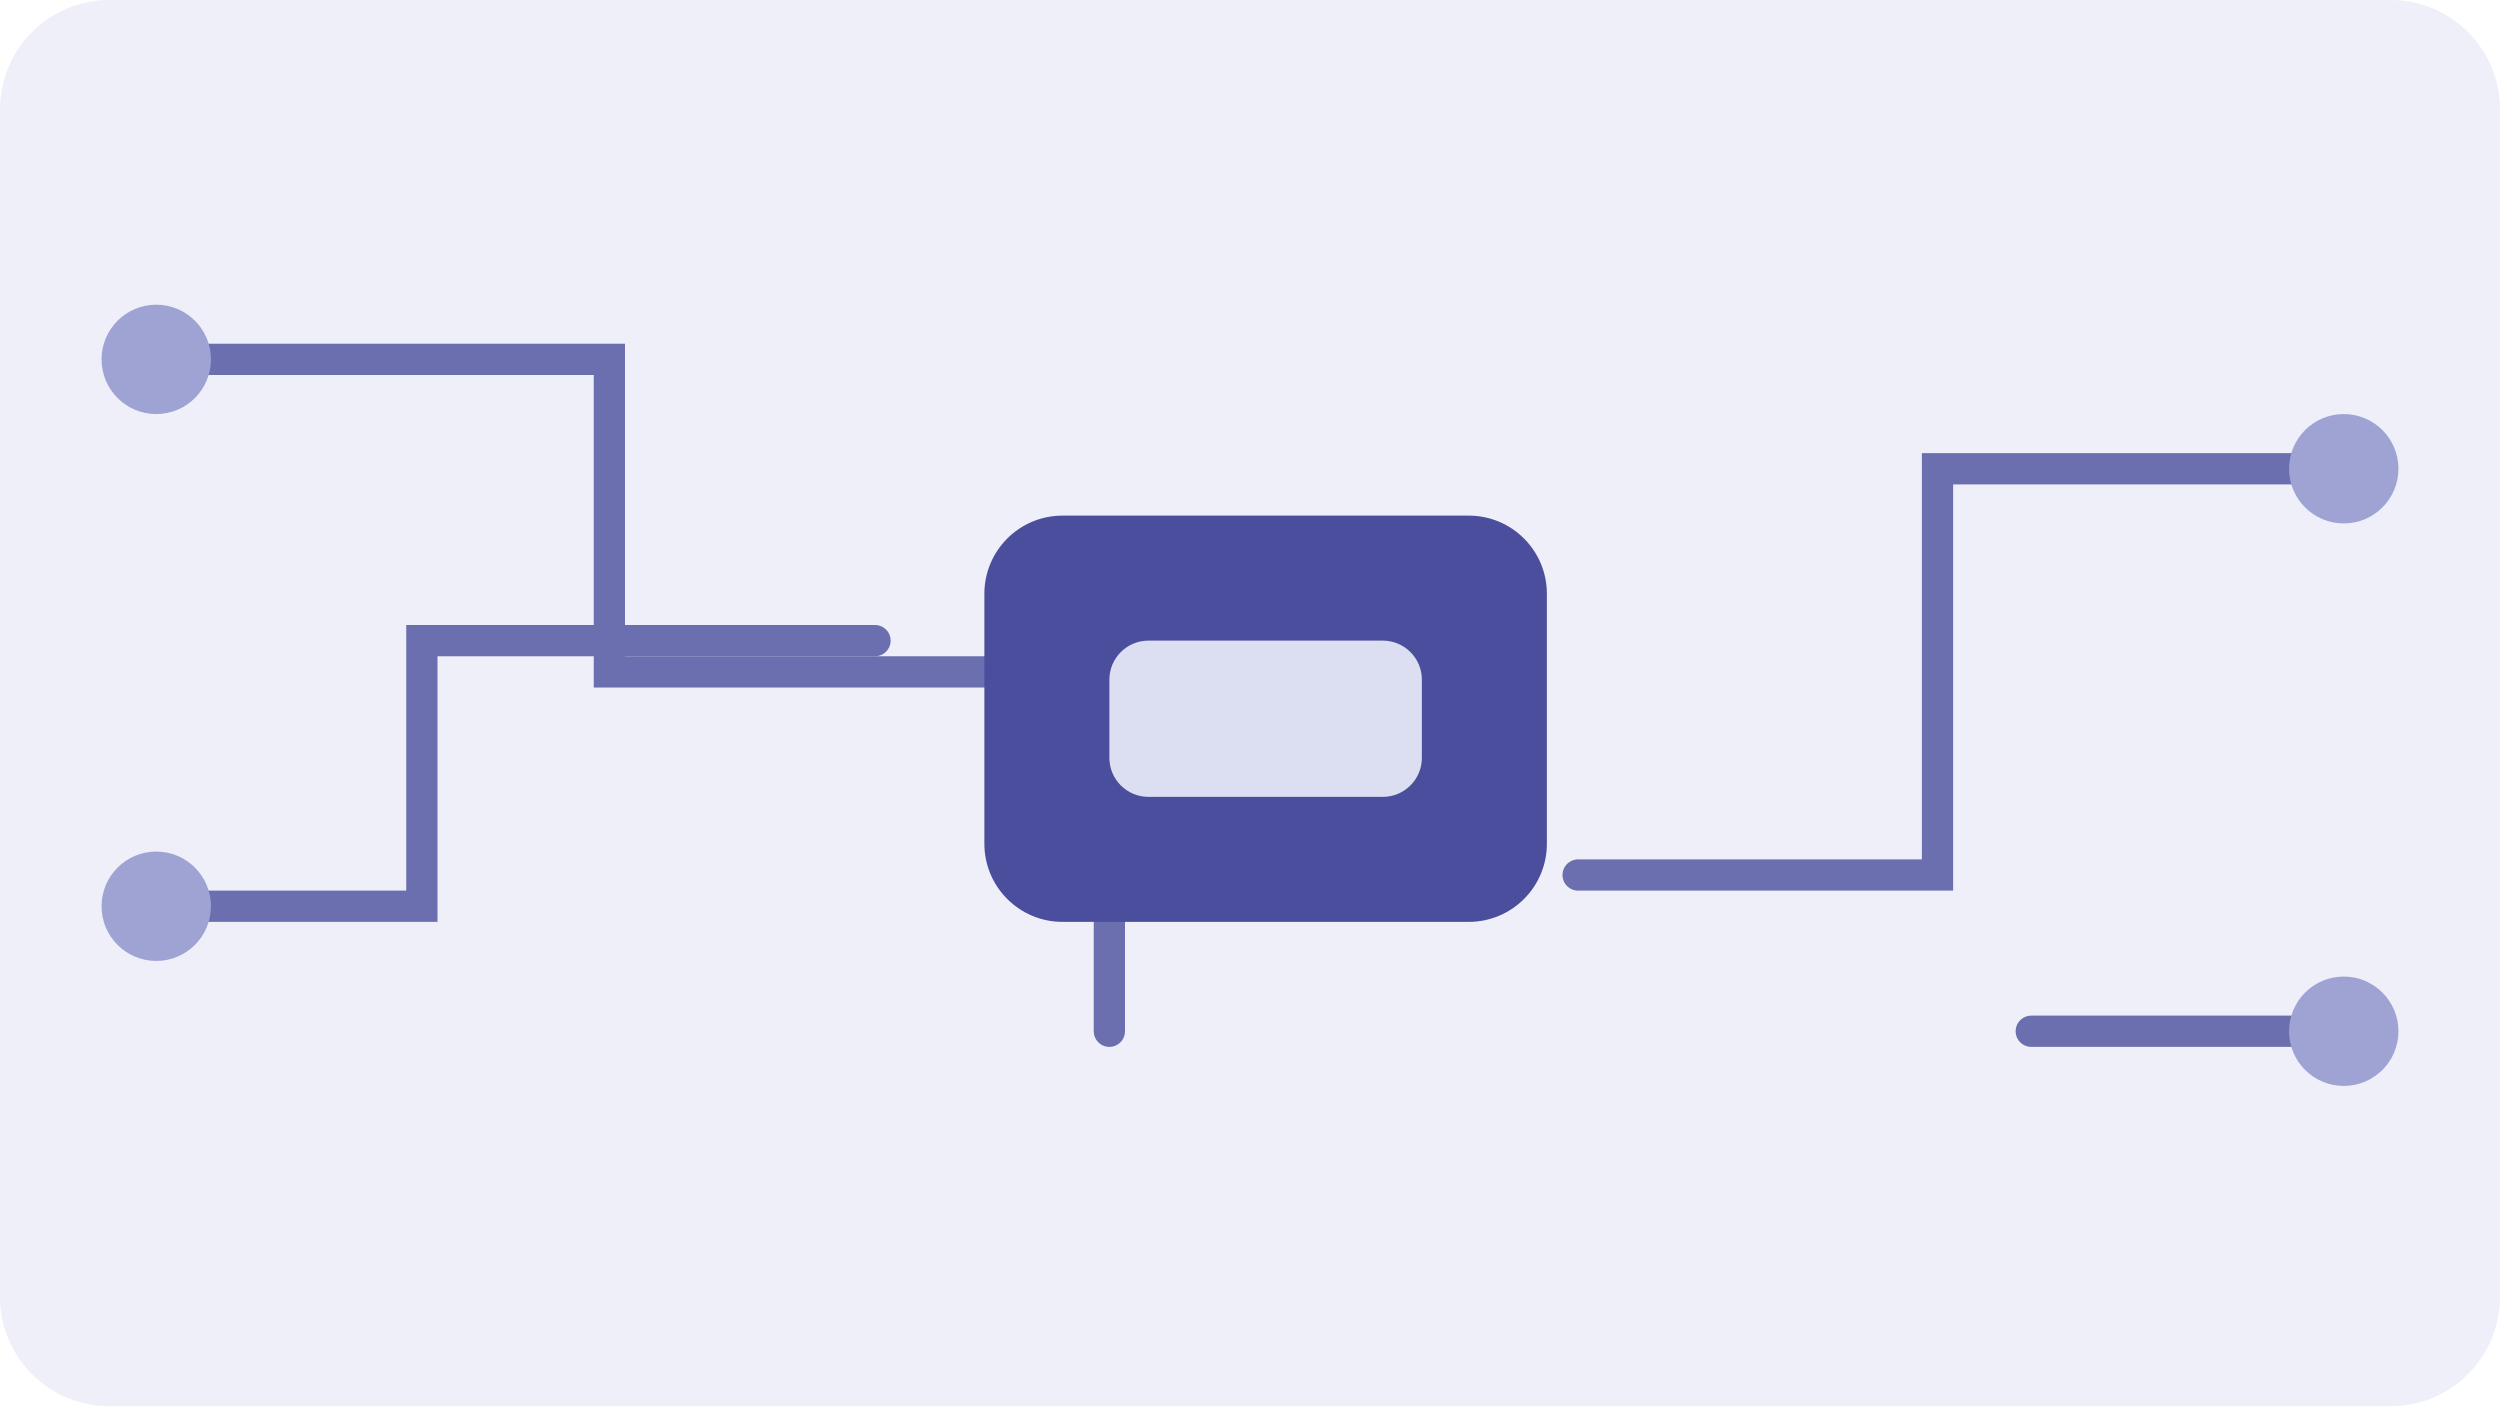
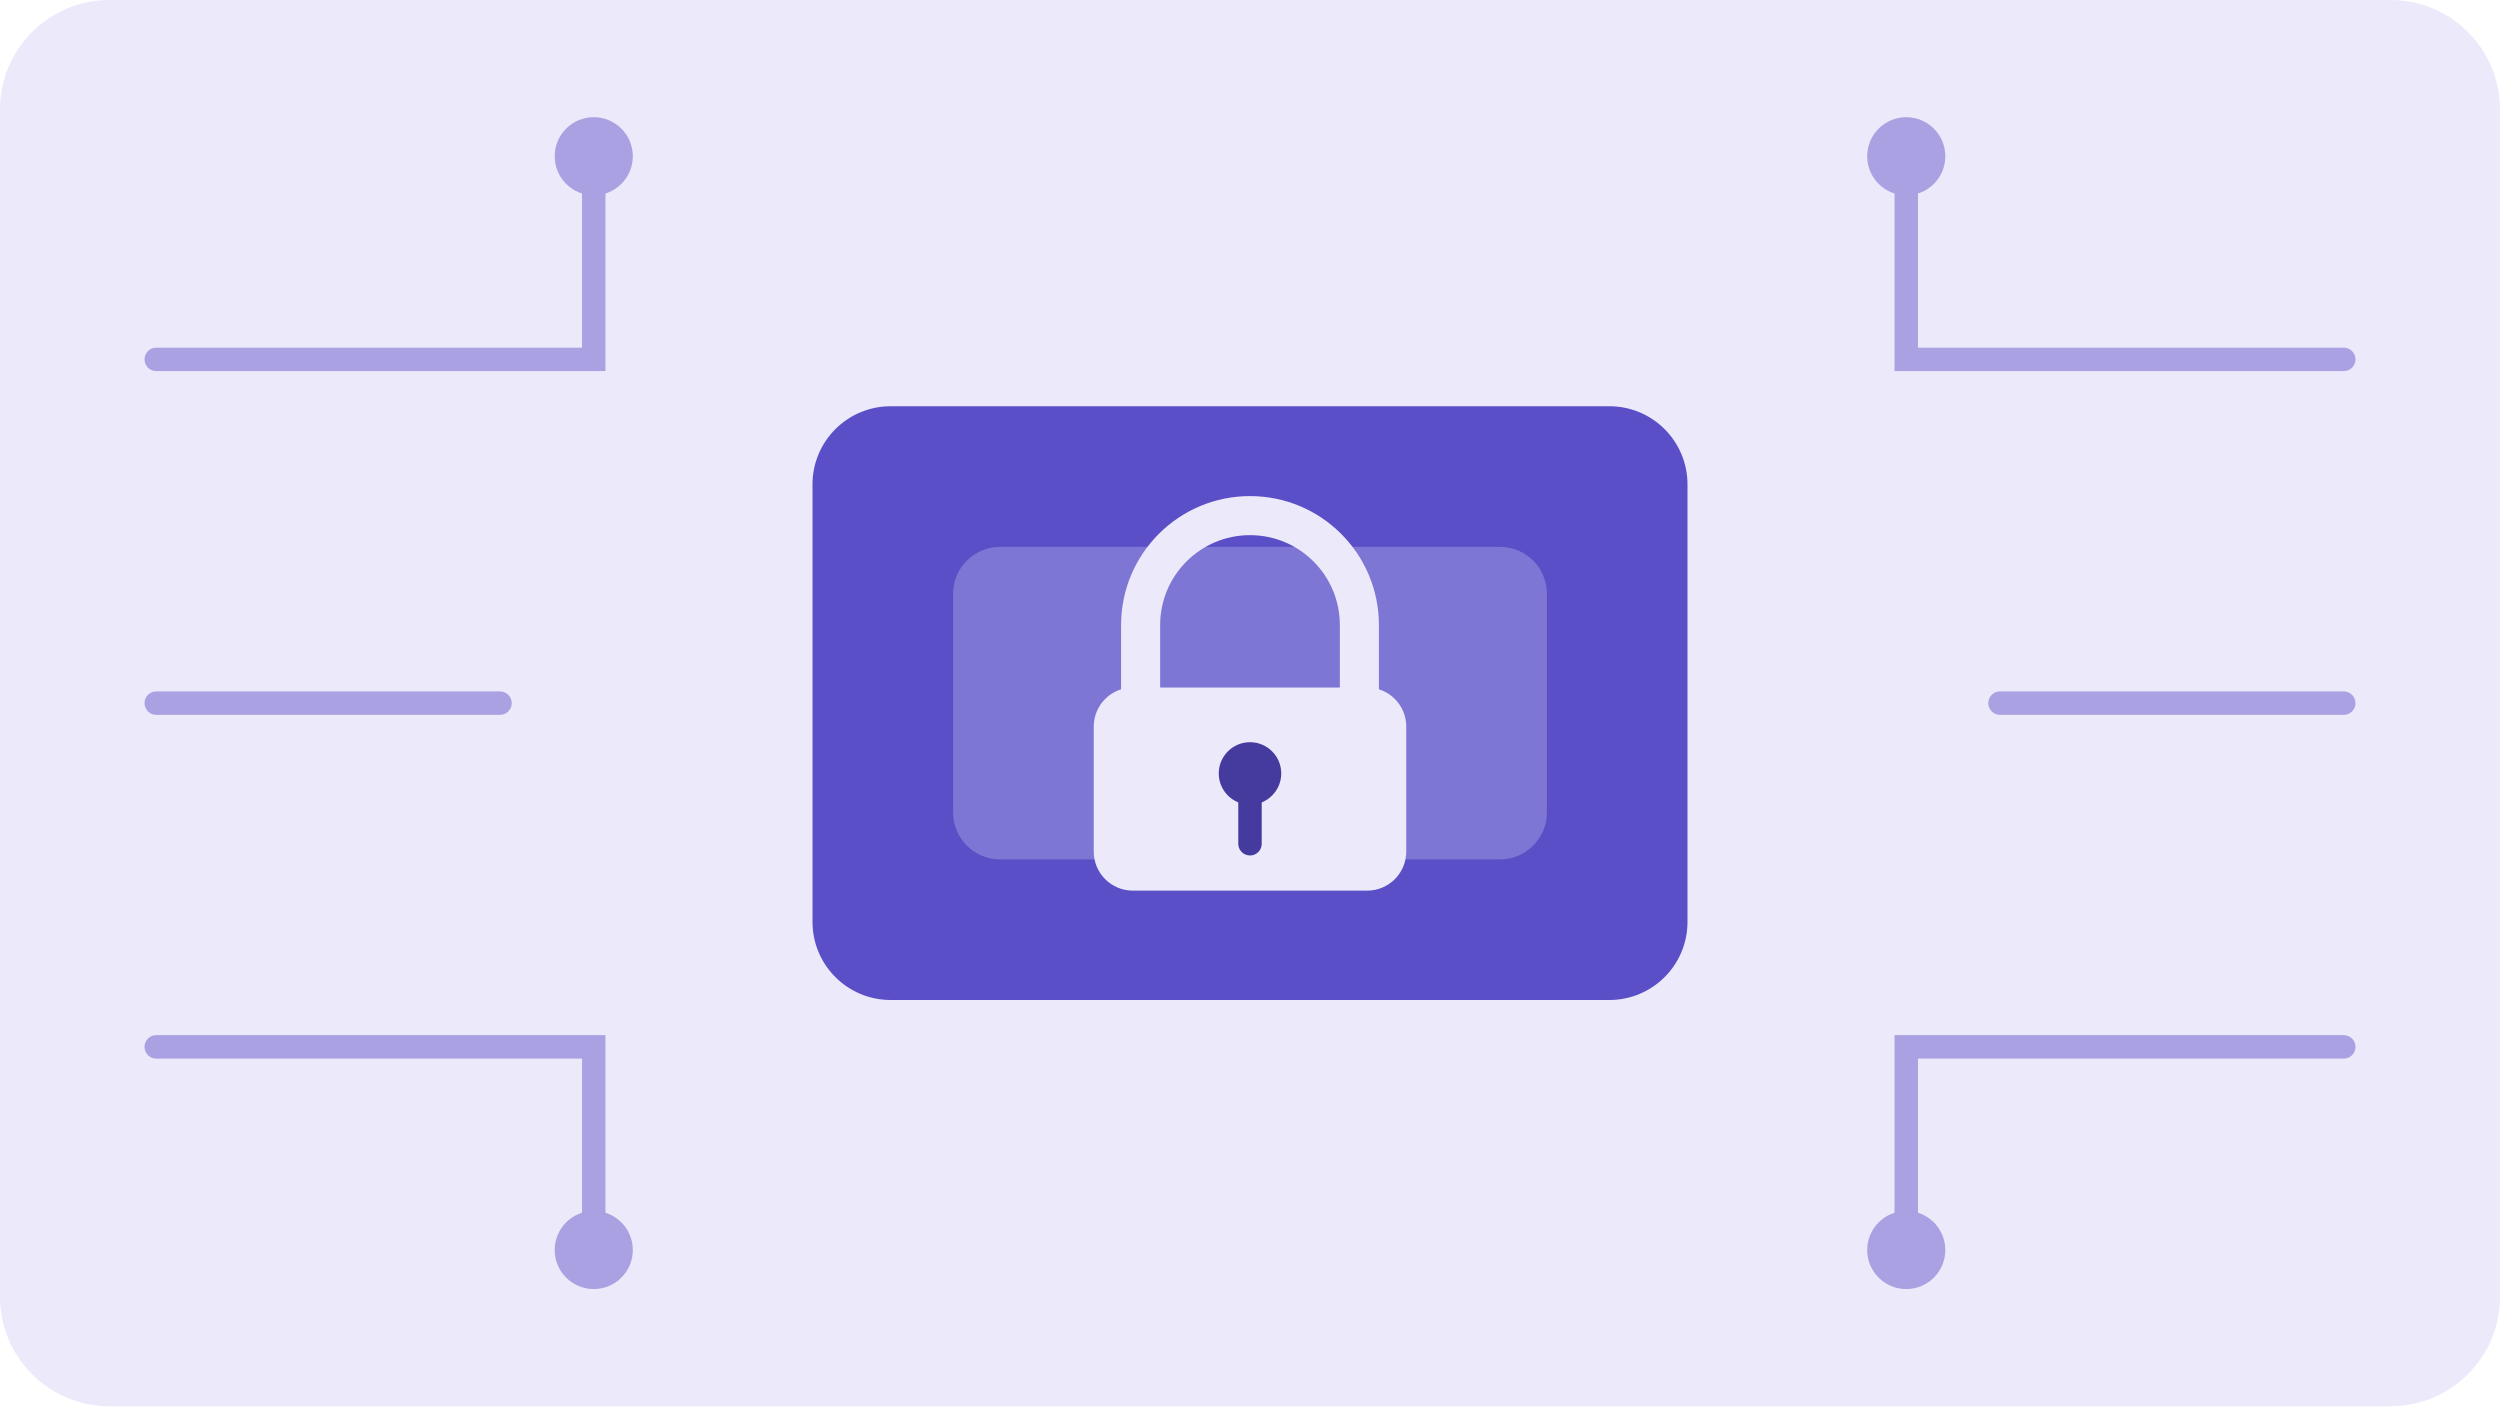
<svg xmlns="http://www.w3.org/2000/svg" viewBox="0 0 320 180" role="presentation" aria-hidden="true">
  <defs>
-     <clipPath id="c-t">
+     <clipPath id="c-tech">
      <rect width="320" height="180" rx="14" />
    </clipPath>
  </defs>
-   <g clip-path="url(#c-t)">
-     <rect width="320" height="180" fill="#eeeff8" />
-     <g fill="none" stroke="#4a4e9c" stroke-width="4" stroke-linecap="round" opacity=".8">
-       <path d="M20 46h58v40h64" />
-       <path d="M20 116h34v-34h58" />
-       <path d="M300 60h-52v52h-46" />
-       <path d="M300 132h-40" />
-       <path d="M142 86v46" />
+   <g clip-path="url(#c-tech)">
+     <rect width="320" height="180" fill="#eceafa" />
+     <g stroke="#a9a1e2" stroke-width="3" fill="none" stroke-linecap="round">
+       <path d="M20 46h56v-22M20 90h44M20 134h56v22" />
+       <path d="M300 46h-56v-22M300 90h-44M300 134h-56v22" />
    </g>
-     <rect x="126" y="66" width="72" height="52" rx="10" fill="#4a4e9c" />
-     <rect x="142" y="82" width="40" height="20" rx="5" fill="#dcdef1" />
-     <g fill="#9fa3d3">
-       <circle cx="20" cy="46" r="7" />
-       <circle cx="20" cy="116" r="7" />
-       <circle cx="300" cy="60" r="7" />
-       <circle cx="300" cy="132" r="7" />
+     <g fill="#a9a1e2">
+       <circle cx="76" cy="20" r="5" />
+       <circle cx="244" cy="20" r="5" />
+       <circle cx="76" cy="160" r="5" />
+       <circle cx="244" cy="160" r="5" />
    </g>
+     <rect x="104" y="52" width="112" height="76" rx="10" fill="#5a4fc7" />
+     <rect x="122" y="70" width="76" height="40" rx="6" fill="#eceafa" opacity=".25" />
+     <path d="M146 90v-10a14 14 0 0 1 28 0v10" fill="none" stroke="#eceafa" stroke-width="5" />
+     <rect x="140" y="88" width="40" height="26" rx="5" fill="#eceafa" />
+     <circle cx="160" cy="99" r="4" fill="#453b9e" />
+     <path d="M160 101v7" stroke="#453b9e" stroke-width="3" stroke-linecap="round" />
  </g>
</svg>
